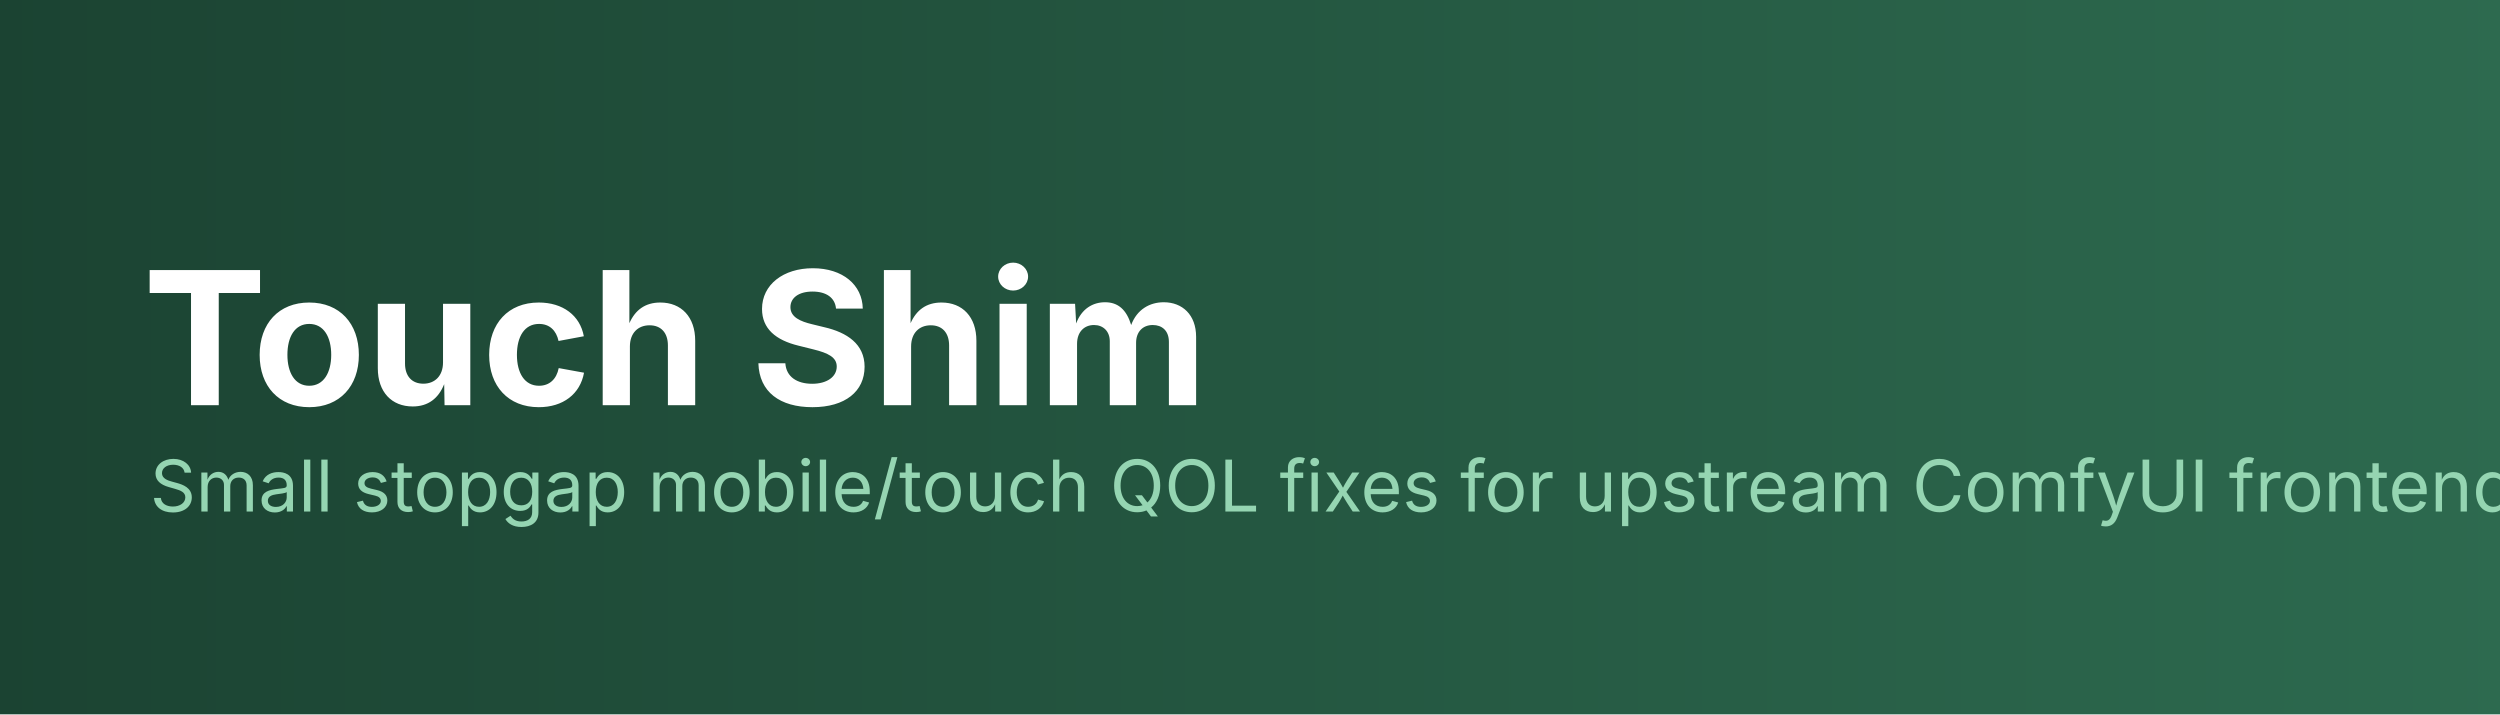
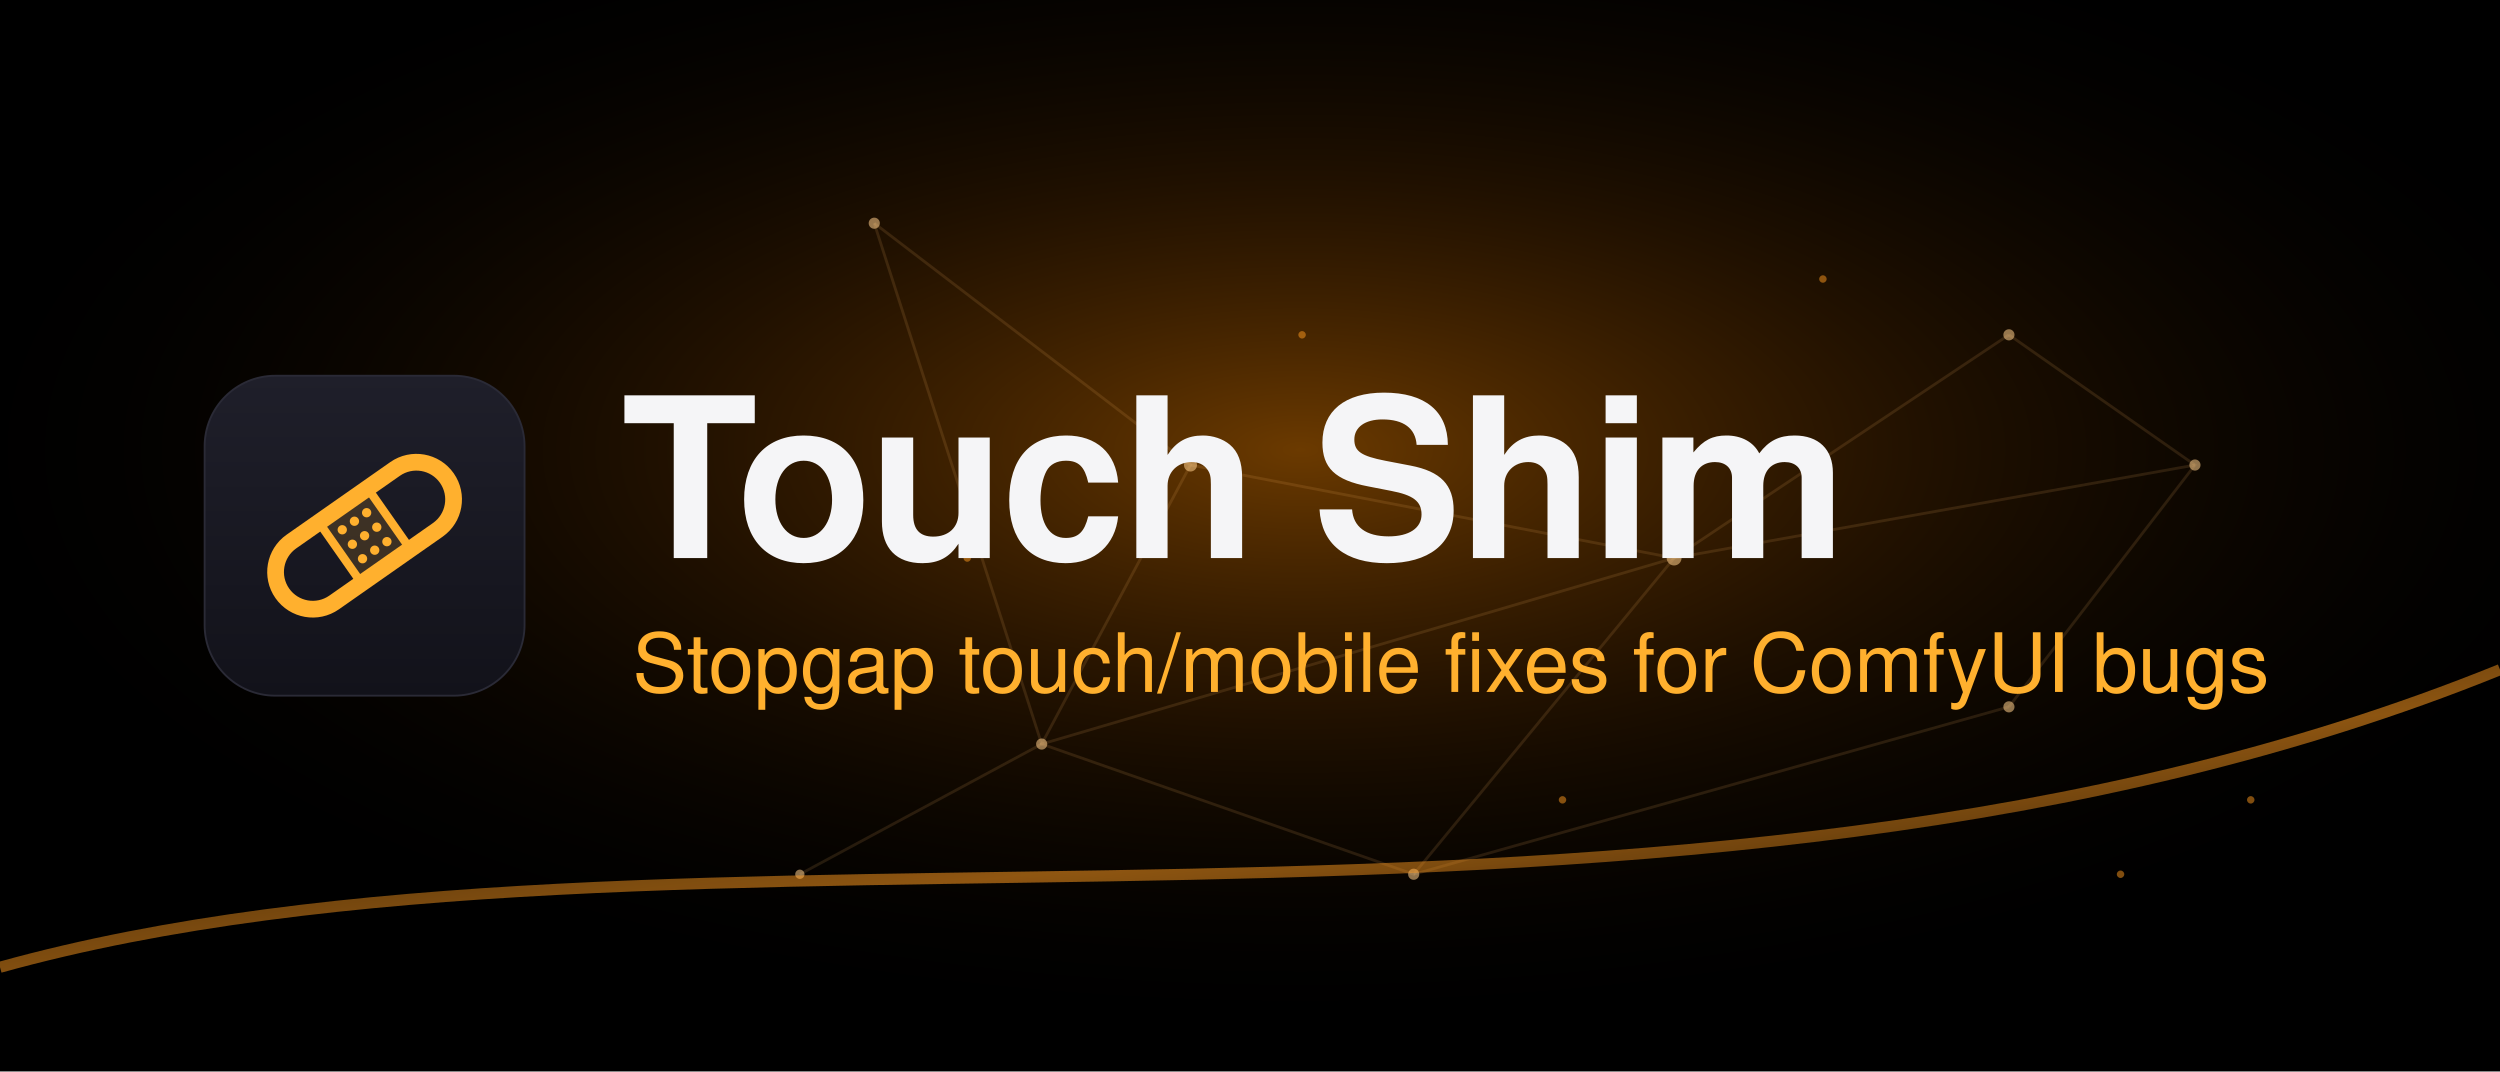
- <svg xmlns="http://www.w3.org/2000/svg" width="1400" height="400" viewBox="0 0 1400 400" role="img" aria-label="Touch Shim">
+ <svg xmlns="http://www.w3.org/2000/svg" width="1344" height="576" viewBox="0 0 1344 576" role="img" aria-label="Touch Shim">
  <defs>
-     <linearGradient id="bg" x1="0" y1="0" x2="1" y2="0">
-       <stop offset="0" stop-color="#1b4332" />
-       <stop offset="1" stop-color="#2d6a4f" />
+     <linearGradient id="tile" x1="0" y1="0" x2="0" y2="1">
+       <stop offset="0" stop-color="#1f1f2a" />
+       <stop offset="1" stop-color="#12121a" />
+     </linearGradient>
+     <radialGradient id="glow" cx="52%" cy="42%" r="55%">
+       <stop offset="0" stop-color="#ff8a00" stop-opacity="0.42" />
+       <stop offset="0.45" stop-color="#b85e00" stop-opacity="0.18" />
+       <stop offset="1" stop-color="#000000" stop-opacity="0" />
+     </radialGradient>
+     <linearGradient id="sweep" x1="0" y1="0" x2="1" y2="1">
+       <stop offset="0" stop-color="#ff9a1f" stop-opacity="0" />
+       <stop offset="0.55" stop-color="#ff9a1f" stop-opacity="0.55" />
+       <stop offset="1" stop-color="#ff9a1f" stop-opacity="0" />
    </linearGradient>
  </defs>
-   <rect x="0" y="0" width="1400" height="400" fill="url(#bg)" />
-   <text x="80" y="188" fill="#ffffff" font-family="Inter, Segoe UI, system-ui, sans-serif" font-size="104" font-weight="700" dominant-baseline="middle">Touch Shim</text>
-   <text x="84" y="272" fill="#95d5b2" font-family="Inter, Segoe UI, system-ui, sans-serif" font-size="40" font-weight="400" dominant-baseline="middle">Small stopgap mobile/touch QOL fixes for upstream ComfyUI frontend bugs — each shim toggleable and deletable once fixed upstream.</text>
+   <rect width="1344" height="576" fill="#000000" />
+   <rect width="1344" height="576" fill="url(#glow)" />
+   <g stroke="#ffb86b" stroke-opacity="0.13" stroke-width="1.5" fill="none">
+     <path d="M470 120 L640 250 L560 400 L760 470 L900 300 L1080 180" />
+     <path d="M640 250 L900 300 M560 400 L900 300 M470 120 L560 400 M760 470 L1080 380 M900 300 L1180 250" />
+     <path d="M430 470 L560 400 M1080 180 L1180 250 L1080 380" />
+   </g>
+   <g fill="#ffce8a" fill-opacity="0.55">
+     <circle cx="470" cy="120" r="3" />
+     <circle cx="640" cy="250" r="3.5" />
+     <circle cx="560" cy="400" r="3" />
+     <circle cx="760" cy="470" r="3" />
+     <circle cx="900" cy="300" r="4" />
+     <circle cx="1080" cy="180" r="3" />
+     <circle cx="1180" cy="250" r="3" />
+     <circle cx="1080" cy="380" r="3" />
+     <circle cx="430" cy="470" r="2.5" />
+   </g>
+   <g fill="#ff9a1f" fill-opacity="0.5">
+     <circle cx="1210" cy="430" r="2" />
+     <circle cx="980" cy="150" r="2" />
+     <circle cx="700" cy="180" r="2" />
+     <circle cx="520" cy="300" r="2" />
+     <circle cx="1140" cy="470" r="2" />
+     <circle cx="840" cy="430" r="2" />
+   </g>
+   <path d="M0 520 C 360 420, 900 540, 1344 360" stroke="url(#sweep)" stroke-width="6" fill="none" />
+   <g transform="translate(96,188) scale(0.5)">
+     <rect x="28" y="28" width="344" height="344" rx="76" fill="url(#tile)" stroke="#2a2a36" stroke-width="2" />
+     <g transform="rotate(-35 200 200)">
+       <rect x="92" y="160" width="216" height="80" rx="40" fill="none" stroke="#ffb02e" stroke-width="18" />
+       <rect x="168" y="160" width="64" height="80" fill="#ffb02e" fill-opacity="0.16" stroke="#ffb02e" stroke-width="9" />
+       <g fill="#ffb02e">
+         <circle cx="184" cy="181" r="5" />
+         <circle cx="200" cy="181" r="5" />
+         <circle cx="216" cy="181" r="5" />
+         <circle cx="184" cy="200" r="5" />
+         <circle cx="200" cy="200" r="5" />
+         <circle cx="216" cy="200" r="5" />
+         <circle cx="184" cy="219" r="5" />
+         <circle cx="200" cy="219" r="5" />
+         <circle cx="216" cy="219" r="5" />
+       </g>
+     </g>
+   </g>
+   <text x="334" y="300" font-family="Helvetica, Arial, sans-serif" font-weight="bold" font-size="120" fill="#f5f5f7" letter-spacing="-2">Touch Shim</text>
+   <text x="340" y="372" font-family="Helvetica, Arial, sans-serif" font-weight="500" font-size="44" fill="#ffb02e">Stopgap touch/mobile fixes for ComfyUI bugs</text>
</svg>
